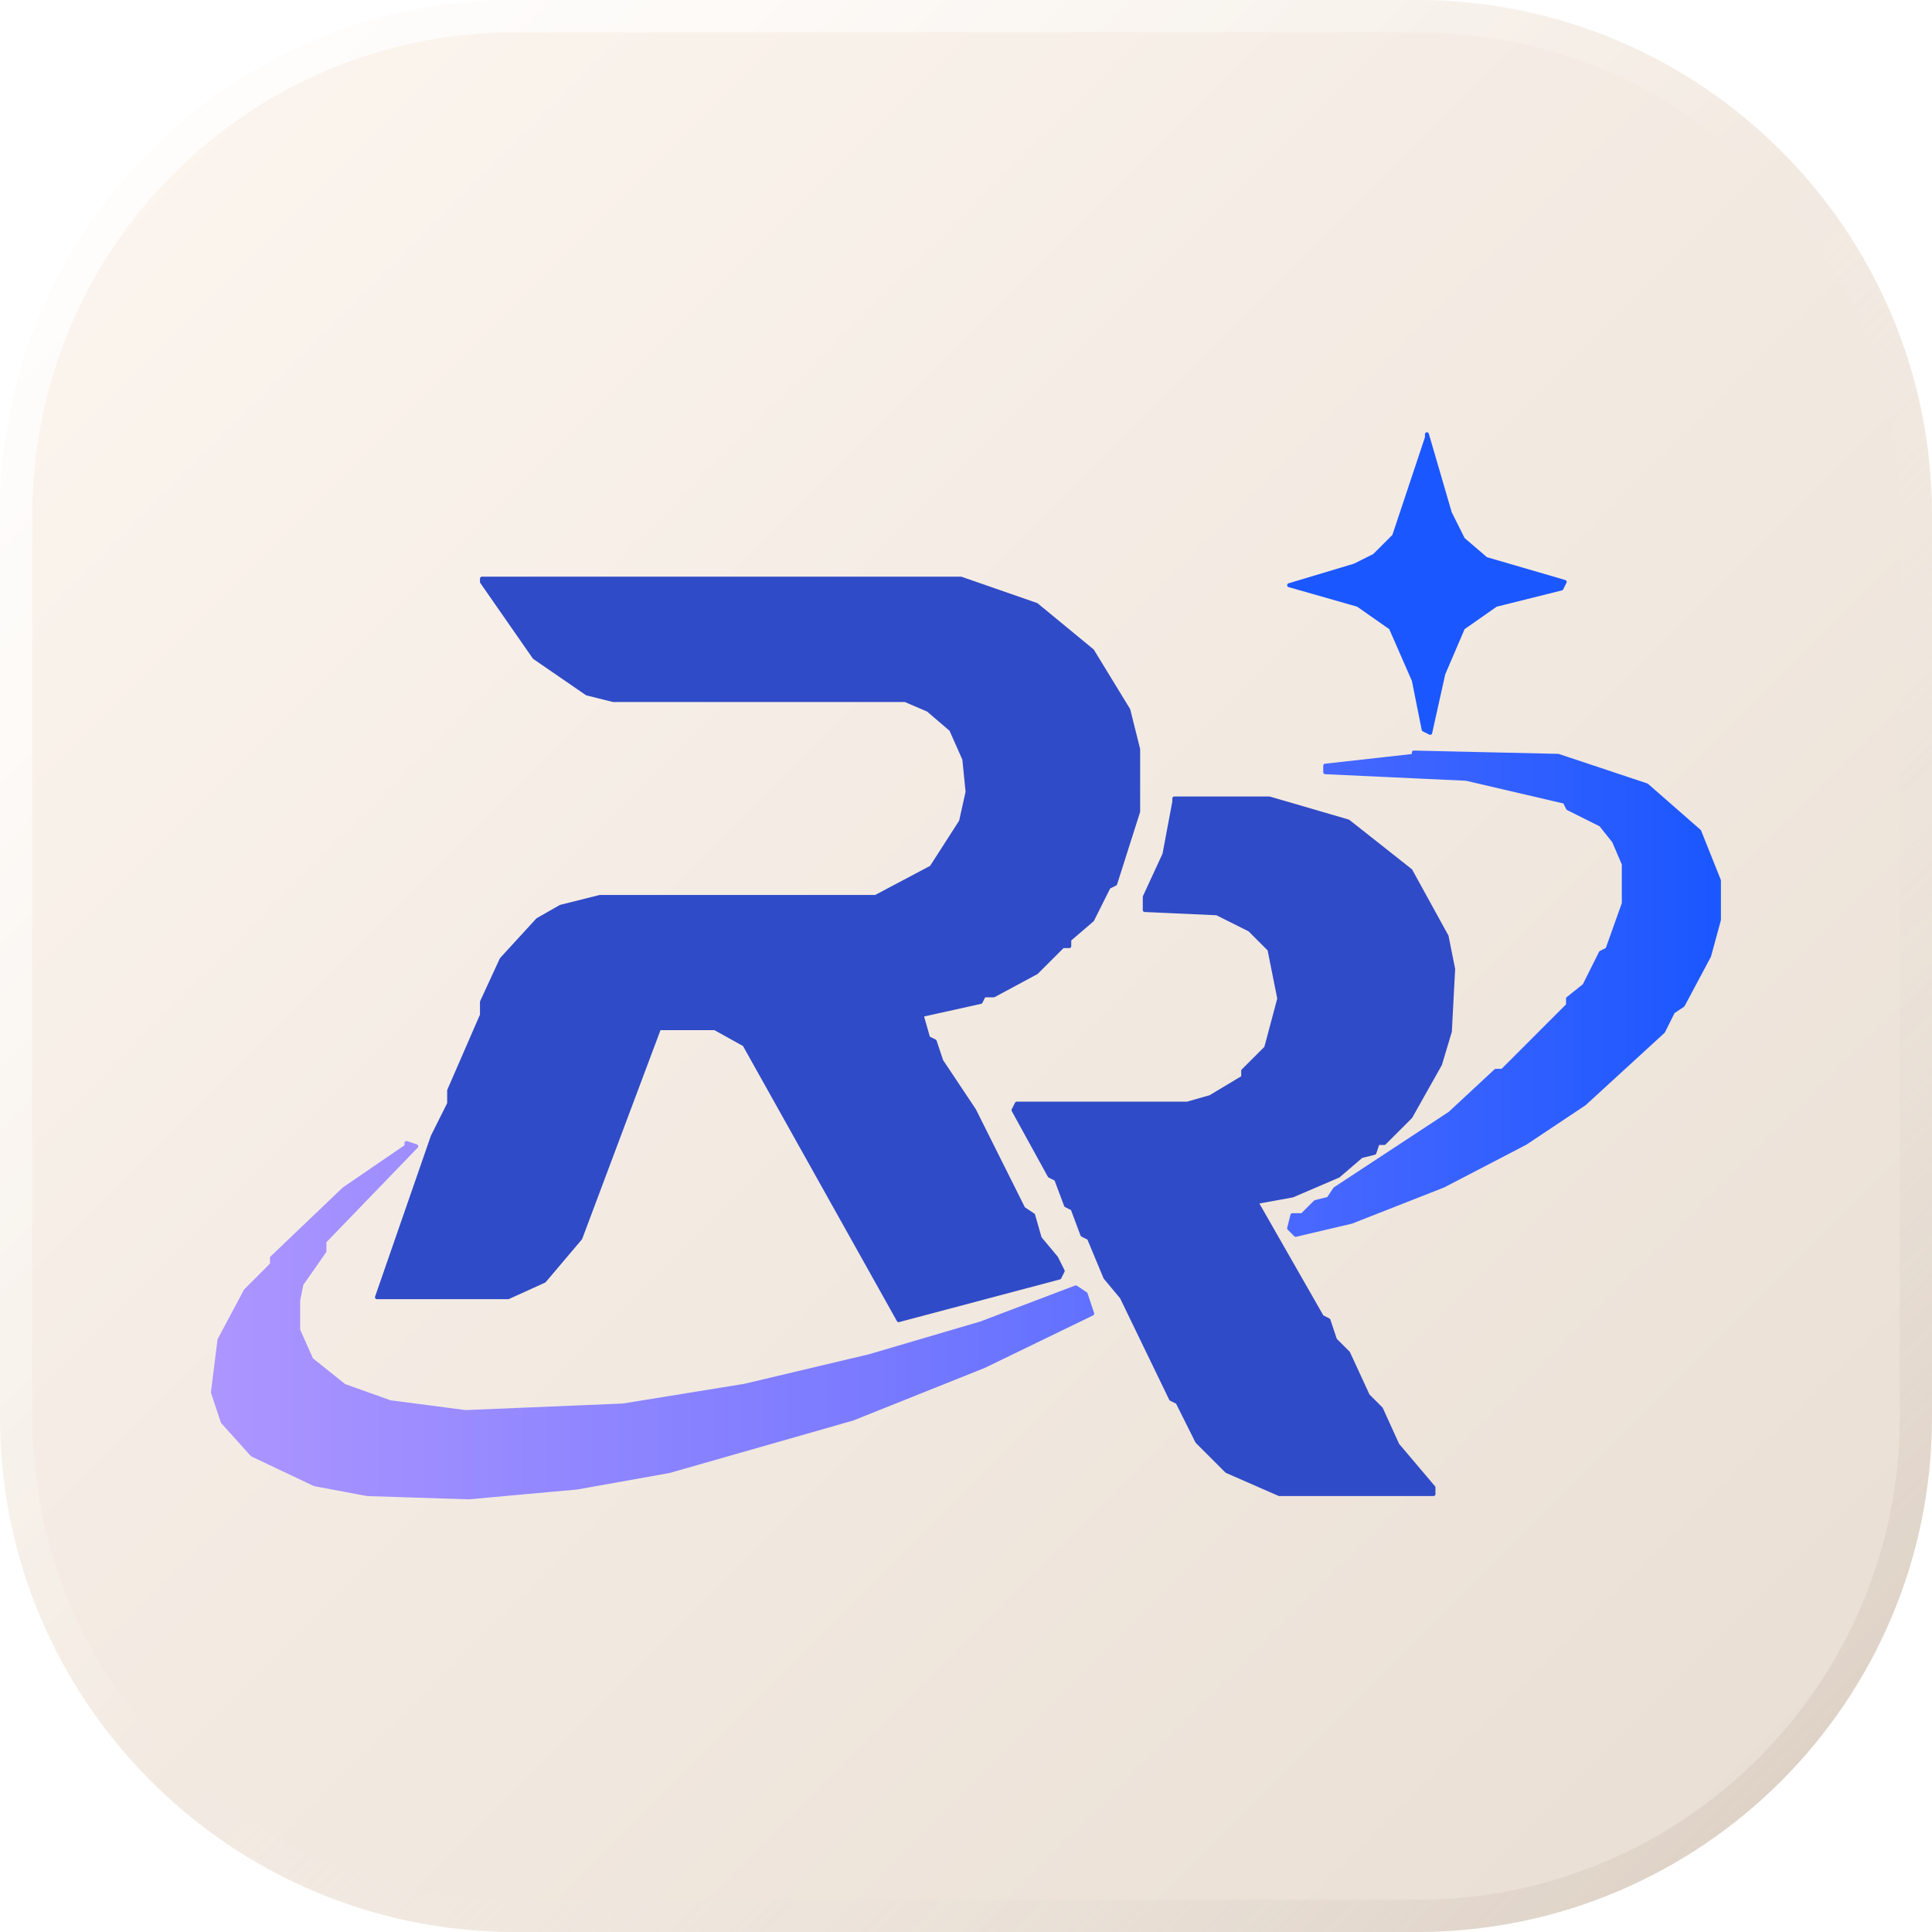
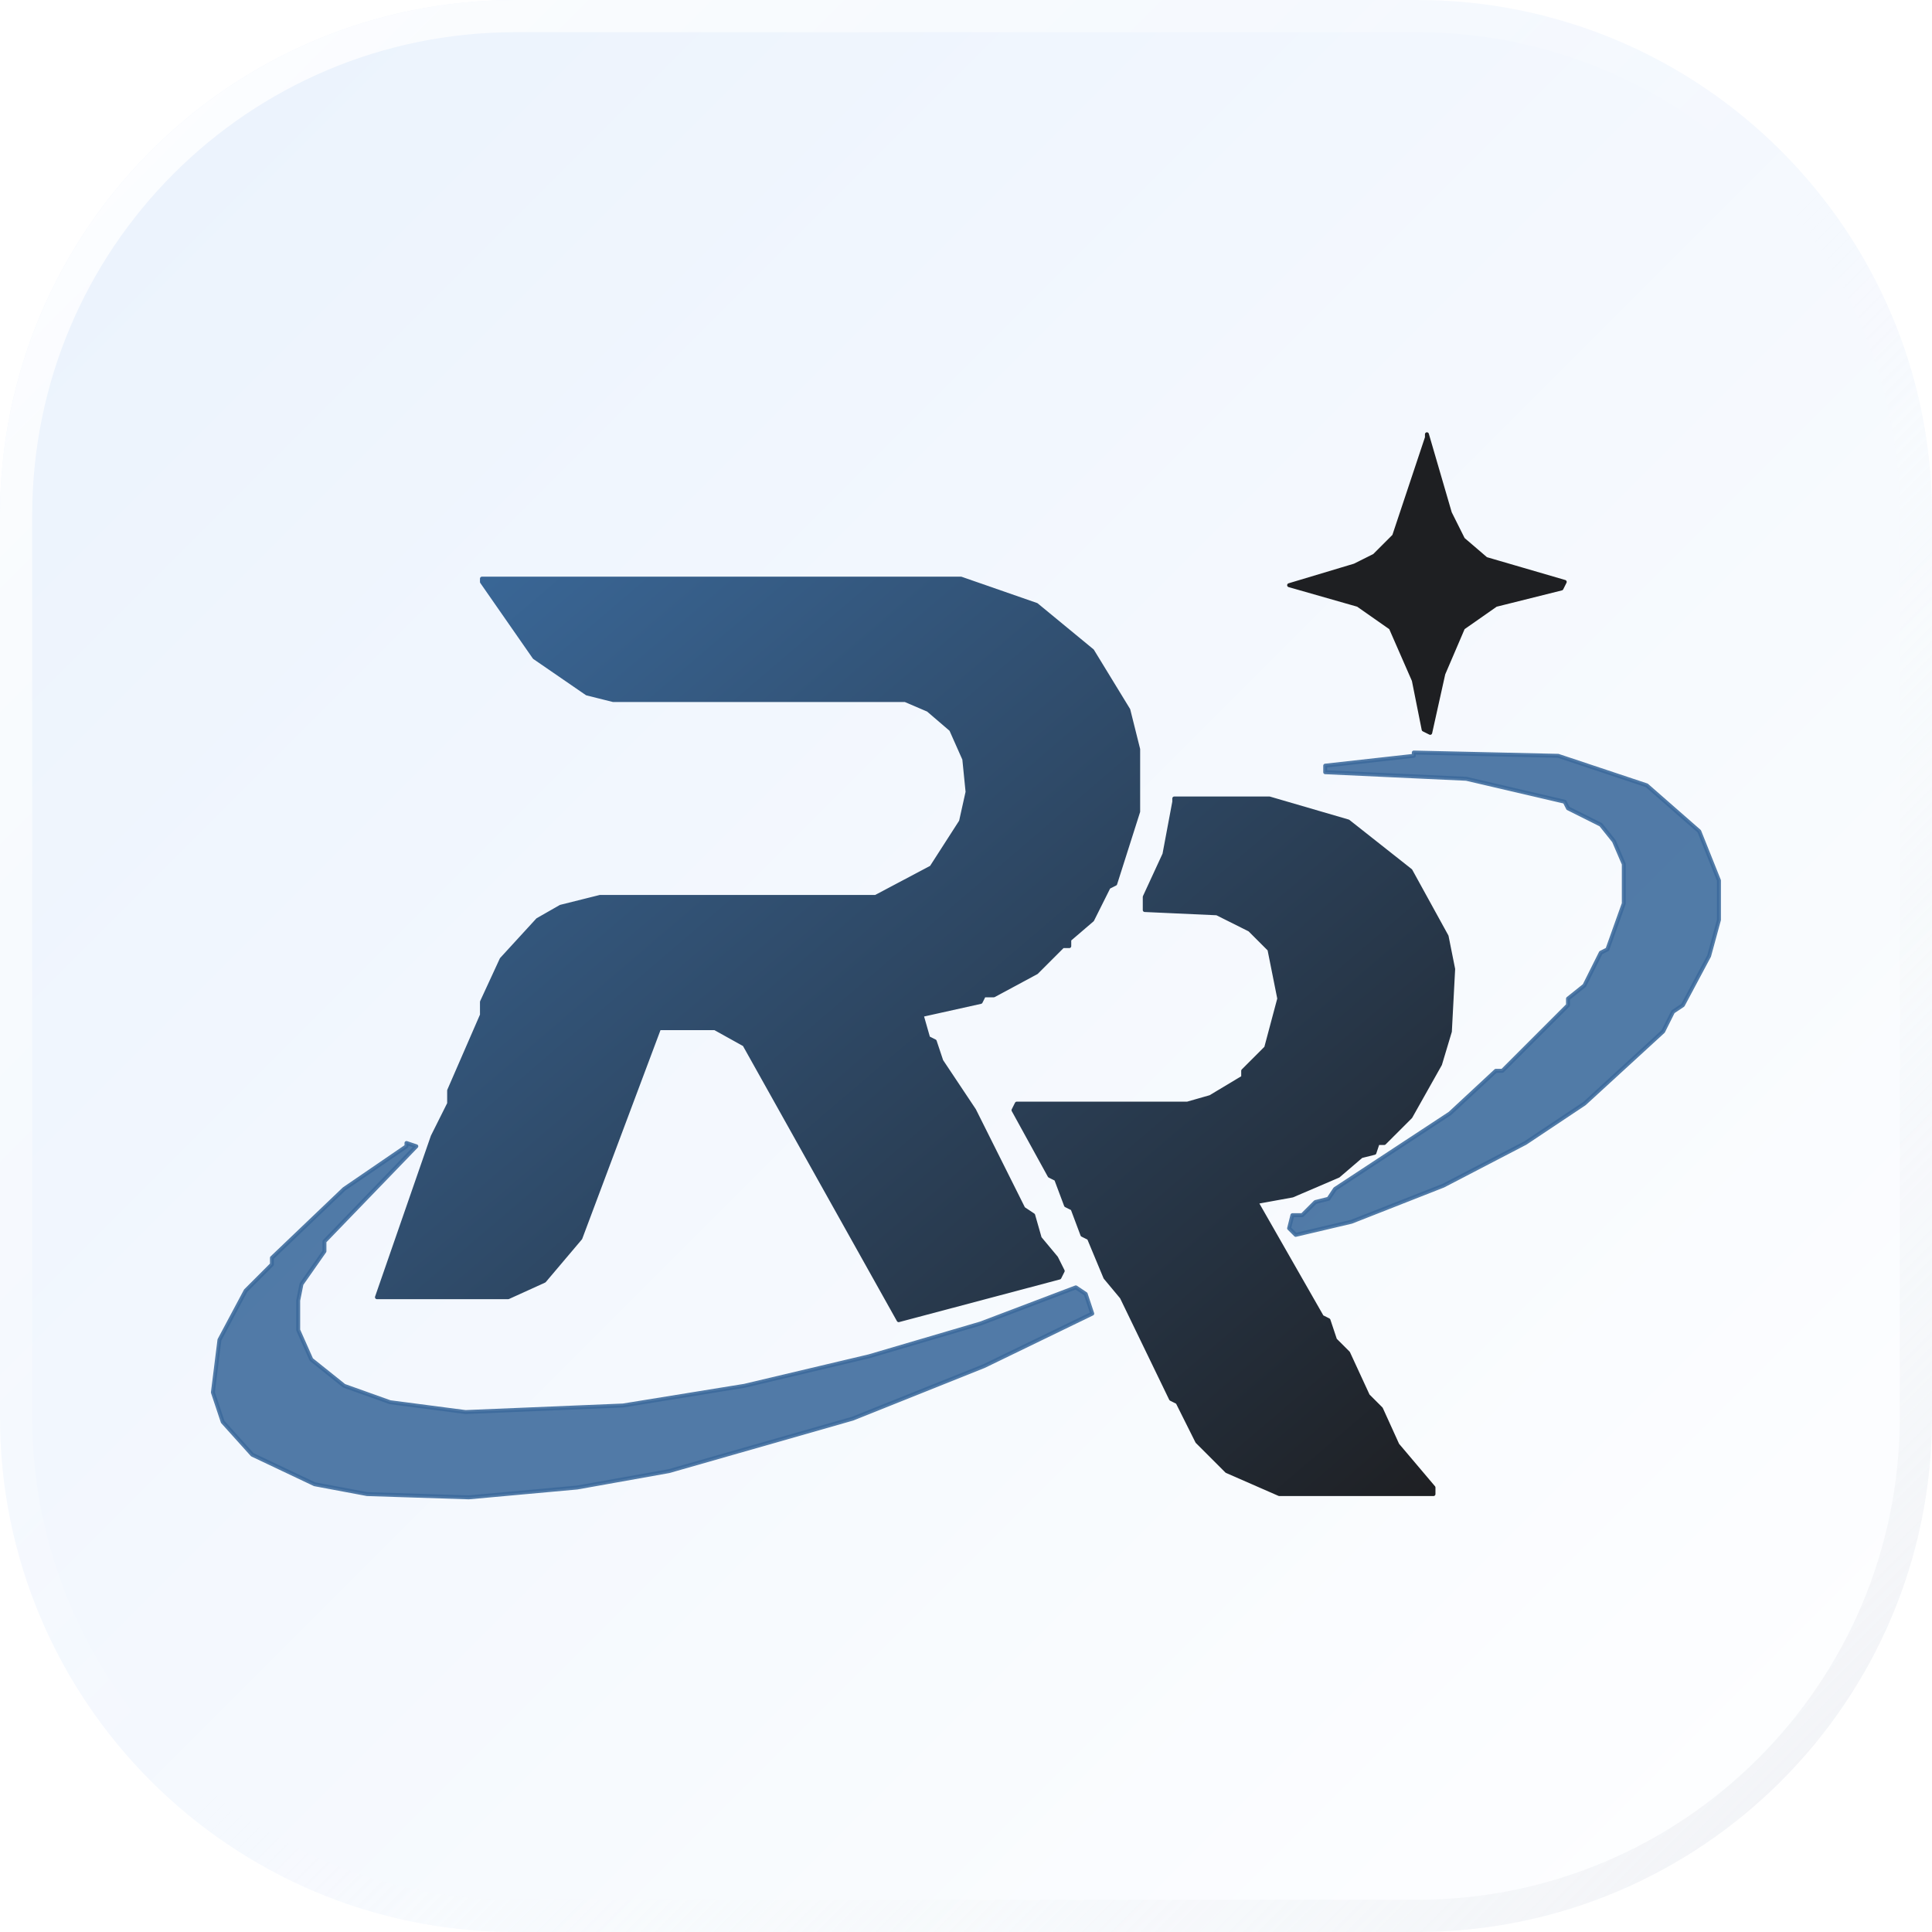
<svg xmlns="http://www.w3.org/2000/svg" viewBox="0 0 120 120" role="img" aria-label="Future Cup">
  <defs>
    <linearGradient id="tile" x1="0" y1="0" x2="1" y2="1">
-       <stop offset="0" stop-color="#FDF7F1" />
-       <stop offset="1" stop-color="#E8DDD2" />
+       <stop offset="0" stop-color="#EAF2FD" />
+       <stop offset="1" stop-color="#FFFFFF" />
    </linearGradient>
    <linearGradient id="edge" x1="0" y1="0" x2="1" y2="1">
      <stop offset="0" stop-color="#FFFFFF" stop-opacity="0.95" />
      <stop offset="0.5" stop-color="#FFFFFF" stop-opacity="0" />
-       <stop offset="1" stop-color="#C9B9AA" stop-opacity="0.5" />
+       <stop offset="1" stop-color="#E2E6EC" stop-opacity="0.5" />
    </linearGradient>
-     <linearGradient id="orbit" x1="0" y1="0" x2="1" y2="0">
-       <stop offset="0" stop-color="#AC95FF" />
-       <stop offset="0.42" stop-color="#7C7BFF" />
-       <stop offset="1" stop-color="#1B57FF" />
+     <linearGradient id="rrInk" x1="0" y1="0" x2="1" y2="1">
+       <stop offset="0" stop-color="#3B6A9C" />
+       <stop offset="1" stop-color="#1E1F22" />
    </linearGradient>
  </defs>
  <rect width="120" height="120" rx="32" fill="url(#tile)" />
  <rect x="1" y="1" width="118" height="118" rx="31" fill="none" stroke="url(#edge)" stroke-width="2" />
  <g transform="translate(12 25.75) scale(0.2038)" fill-rule="evenodd" stroke-linejoin="round">
-     <path fill="#304BC7" stroke="#304BC7" stroke-width="1.2" d="M88 50L234 50L257 58L274 72L285 90L288 102L288 121L281 143L279 144L274 154L267 160L267 162L265 162L257 170L244 177L241 177L240 179L222 183L224 190L226 191L228 197L238 212L253 242L256 244L258 251L263 257L265 261L264 263L215 276L168 192L159 187L142 187L118 251L107 264L96 269L56 269L73 220L78 210L78 206L88 183L88 179L94 166L105 154L112 150L124 147L208 147L225 138L234 124L236 115L235 105L231 96L224 90L217 87L128 87L120 85L104 74L88 51ZM299 117L328 117L352 124L371 139L382 159L384 169L383 188L380 198L371 214L363 222L361 222L360 225L356 226L349 232L335 238L324 240L344 275L346 276L348 282L352 286L358 299L362 303L367 314L378 327L378 329L331 329L315 322L306 313L300 301L298 300L283 269L278 263L273 251L271 250L268 242L266 241L263 233L261 232L250 212L251 210L303 210L310 208L320 202L320 200L327 193L331 178L328 163L322 157L312 152L290 151L290 147L296 134L299 118Z" />
-     <path fill="url(#orbit)" stroke="url(#orbit)" stroke-width="1.2" d="M372 103L416 104L443 113L459 127L465 142L465 154L462 165L454 180L451 182L448 188L424 210L406 222L381 235L353 246L336 250L334 248L335 244L338 244L342 240L346 239L348 236L383 213L397 200L399 200L419 180L419 178L424 174L429 164L431 163L436 149L436 137L433 130L429 125L419 120L418 118L388 111L345 109L345 107L372 104ZM65 222L68 223L40 252L40 255L33 265L32 270L32 279L36 288L46 296L60 301L83 304L131 302L168 296L206 287L240 277L269 266L272 268L274 274L241 290L201 306L145 322L117 327L84 330L53 329L37 326L18 317L9 307L6 298L8 282L16 267L24 259L24 257L46 236L65 223Z" />
-     <path fill="#1B57FF" stroke="#1B57FF" stroke-width="1.2" d="M376 6L383 30L387 38L394 44L418 51L417 53L397 58L387 65L381 79L377 97L375 96L372 81L365 65L355 58L334 52L354 46L360 43L366 37L376 7Z" />
+     <path fill="url(#rrInk)" stroke="url(#rrInk)" stroke-width="1.2" d="M88 50L234 50L257 58L274 72L285 90L288 102L288 121L281 143L279 144L274 154L267 160L267 162L265 162L257 170L244 177L241 177L240 179L222 183L224 190L226 191L228 197L238 212L253 242L256 244L258 251L263 257L265 261L264 263L215 276L168 192L159 187L142 187L118 251L107 264L96 269L56 269L73 220L78 210L78 206L88 183L88 179L94 166L105 154L112 150L124 147L208 147L225 138L234 124L236 115L235 105L231 96L224 90L217 87L128 87L120 85L104 74L88 51ZM299 117L328 117L352 124L371 139L382 159L384 169L383 188L380 198L371 214L363 222L361 222L360 225L356 226L349 232L335 238L324 240L344 275L346 276L348 282L352 286L358 299L362 303L367 314L378 327L378 329L331 329L315 322L306 313L300 301L298 300L283 269L278 263L273 251L271 250L268 242L266 241L263 233L261 232L250 212L251 210L303 210L310 208L320 202L320 200L327 193L331 178L328 163L322 157L312 152L290 151L290 147L296 134L299 118Z" />
+     <path fill="#3B6A9C" fill-opacity="0.88" stroke="#3B6A9C" stroke-opacity="0.88" stroke-width="1.2" d="M372 103L416 104L443 113L459 127L465 142L465 154L462 165L454 180L451 182L448 188L424 210L406 222L381 235L353 246L336 250L334 248L335 244L338 244L342 240L346 239L348 236L383 213L397 200L399 200L419 180L419 178L424 174L429 164L431 163L436 149L436 137L433 130L429 125L419 120L418 118L388 111L345 109L345 107L372 104ZM65 222L68 223L40 252L40 255L33 265L32 270L32 279L36 288L46 296L60 301L83 304L131 302L168 296L206 287L240 277L269 266L272 268L274 274L241 290L201 306L145 322L117 327L84 330L53 329L37 326L18 317L9 307L6 298L8 282L16 267L24 259L24 257L46 236L65 223Z" />
+     <path fill="#1E1F22" stroke="#1E1F22" stroke-width="1.2" d="M376 6L383 30L387 38L394 44L418 51L417 53L397 58L387 65L381 79L377 97L375 96L372 81L365 65L355 58L334 52L354 46L360 43L366 37L376 7Z" />
  </g>
</svg>
